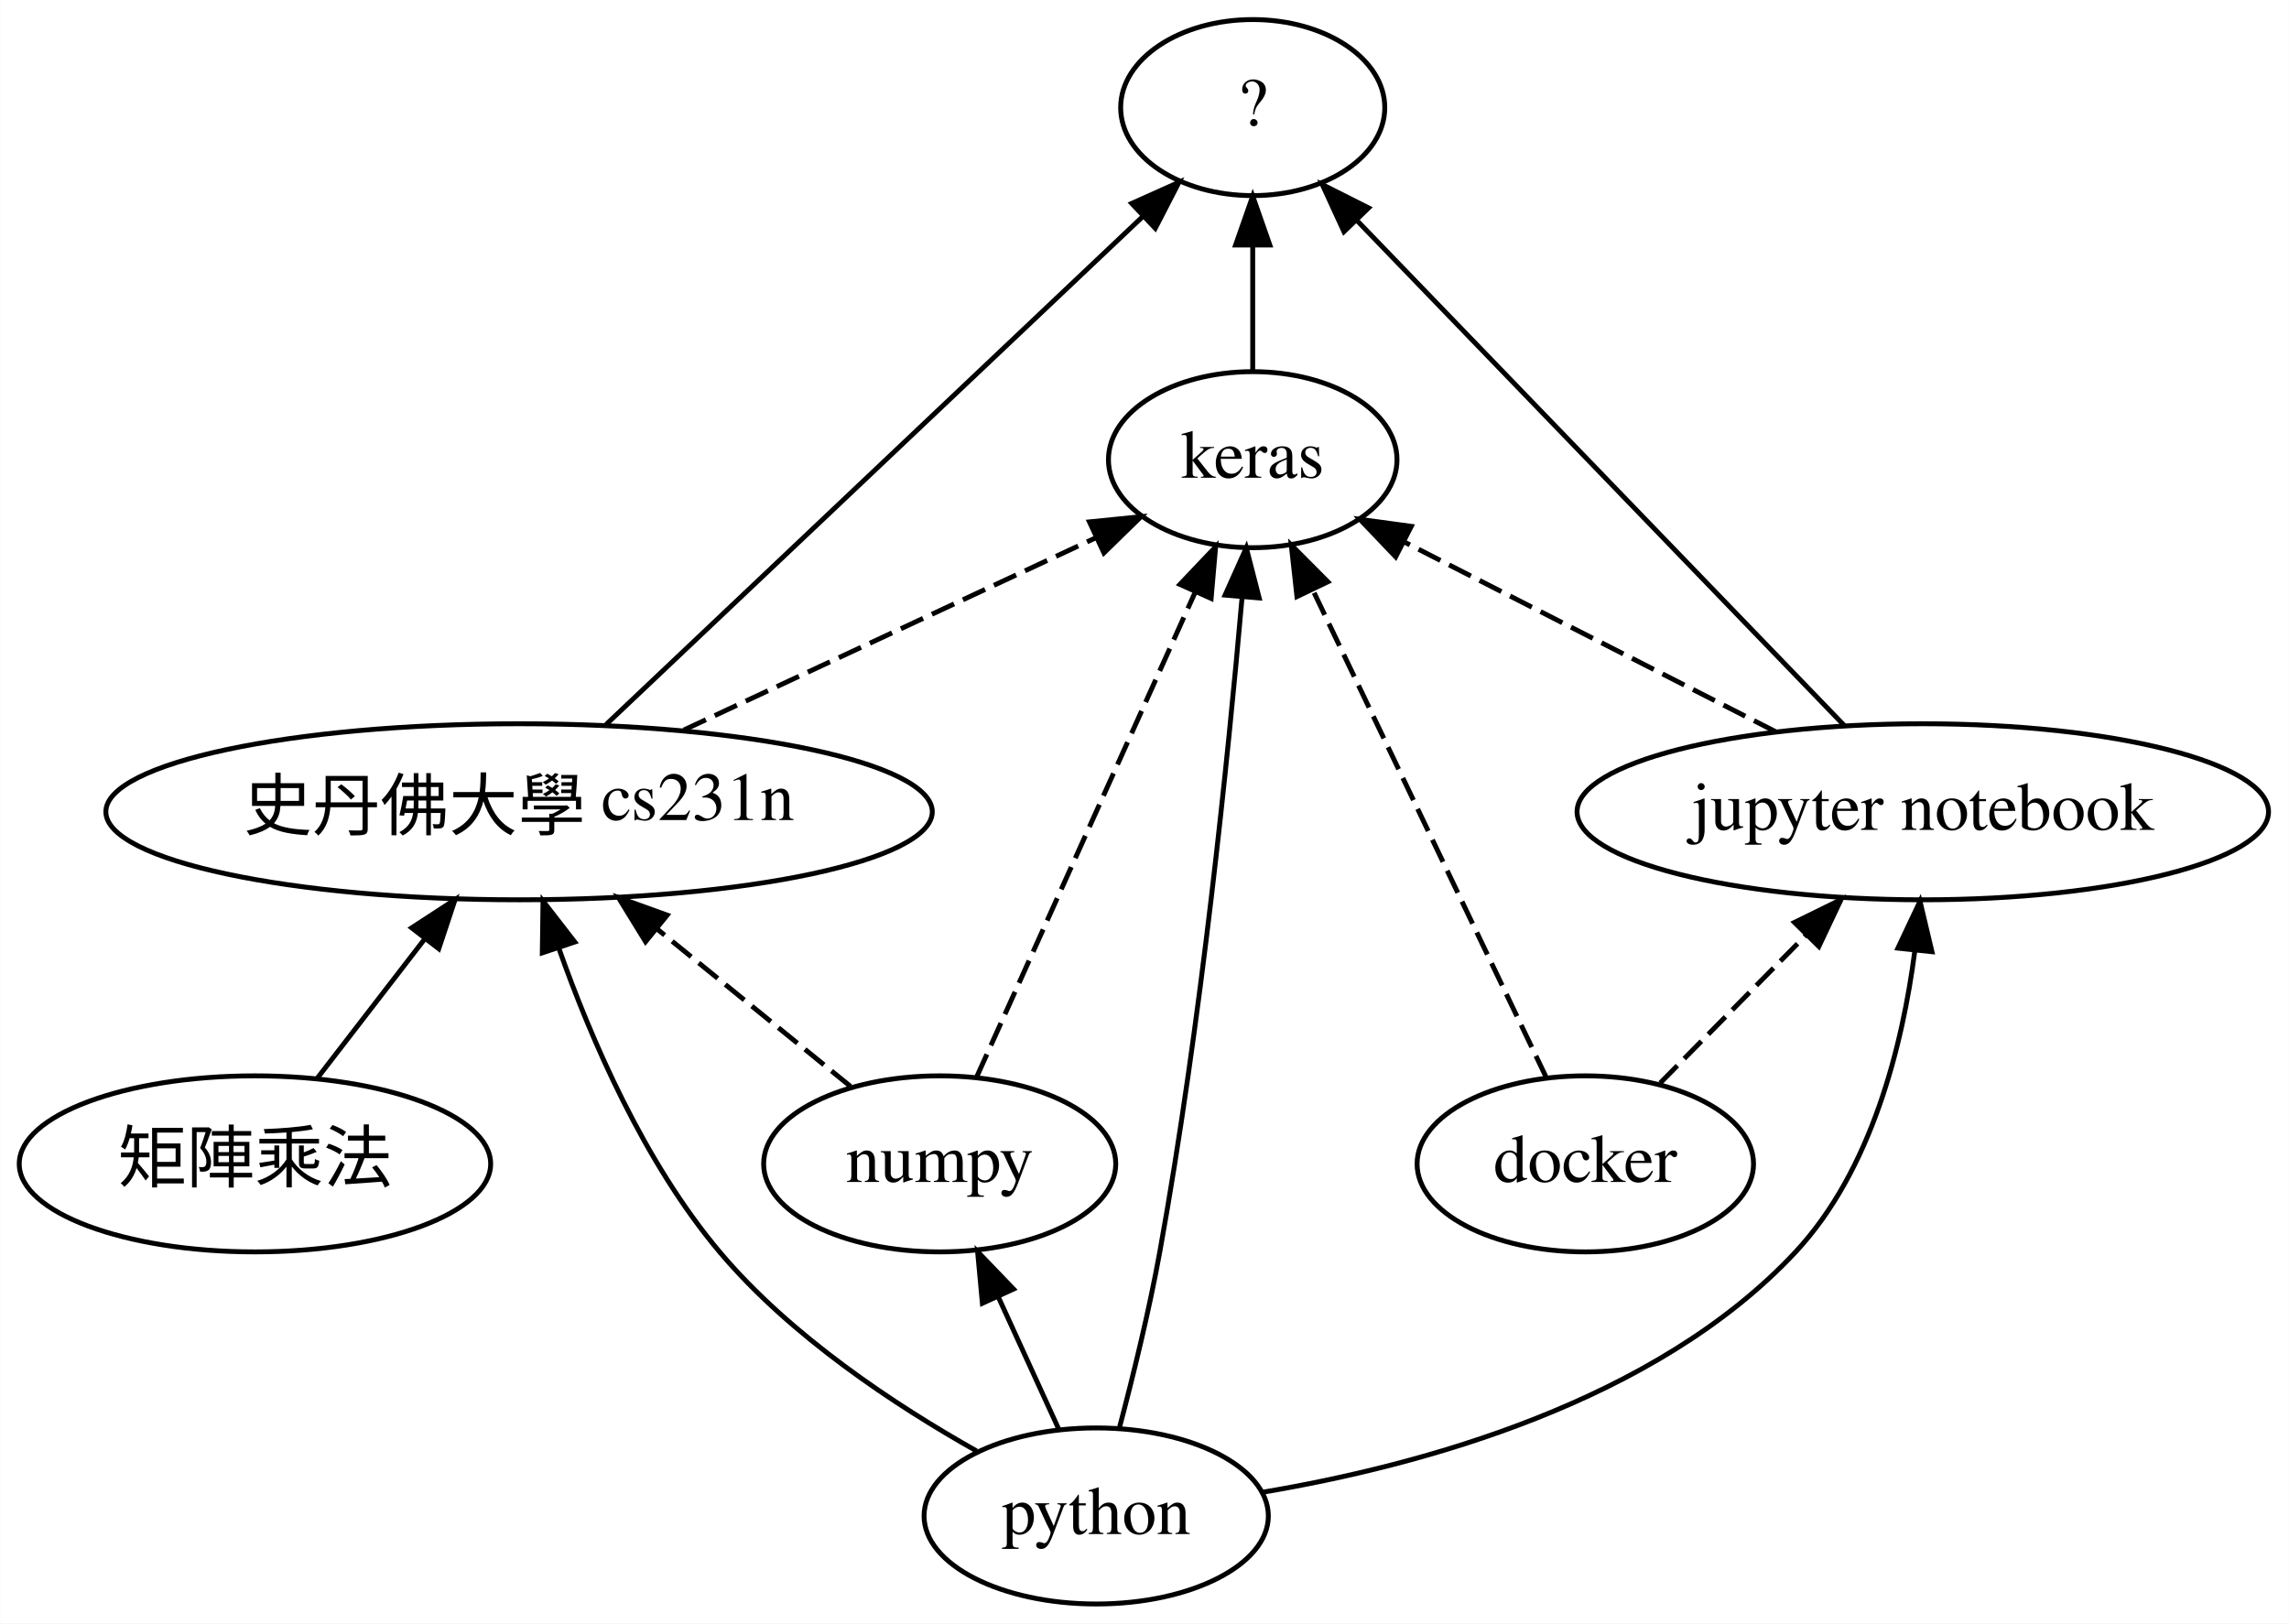
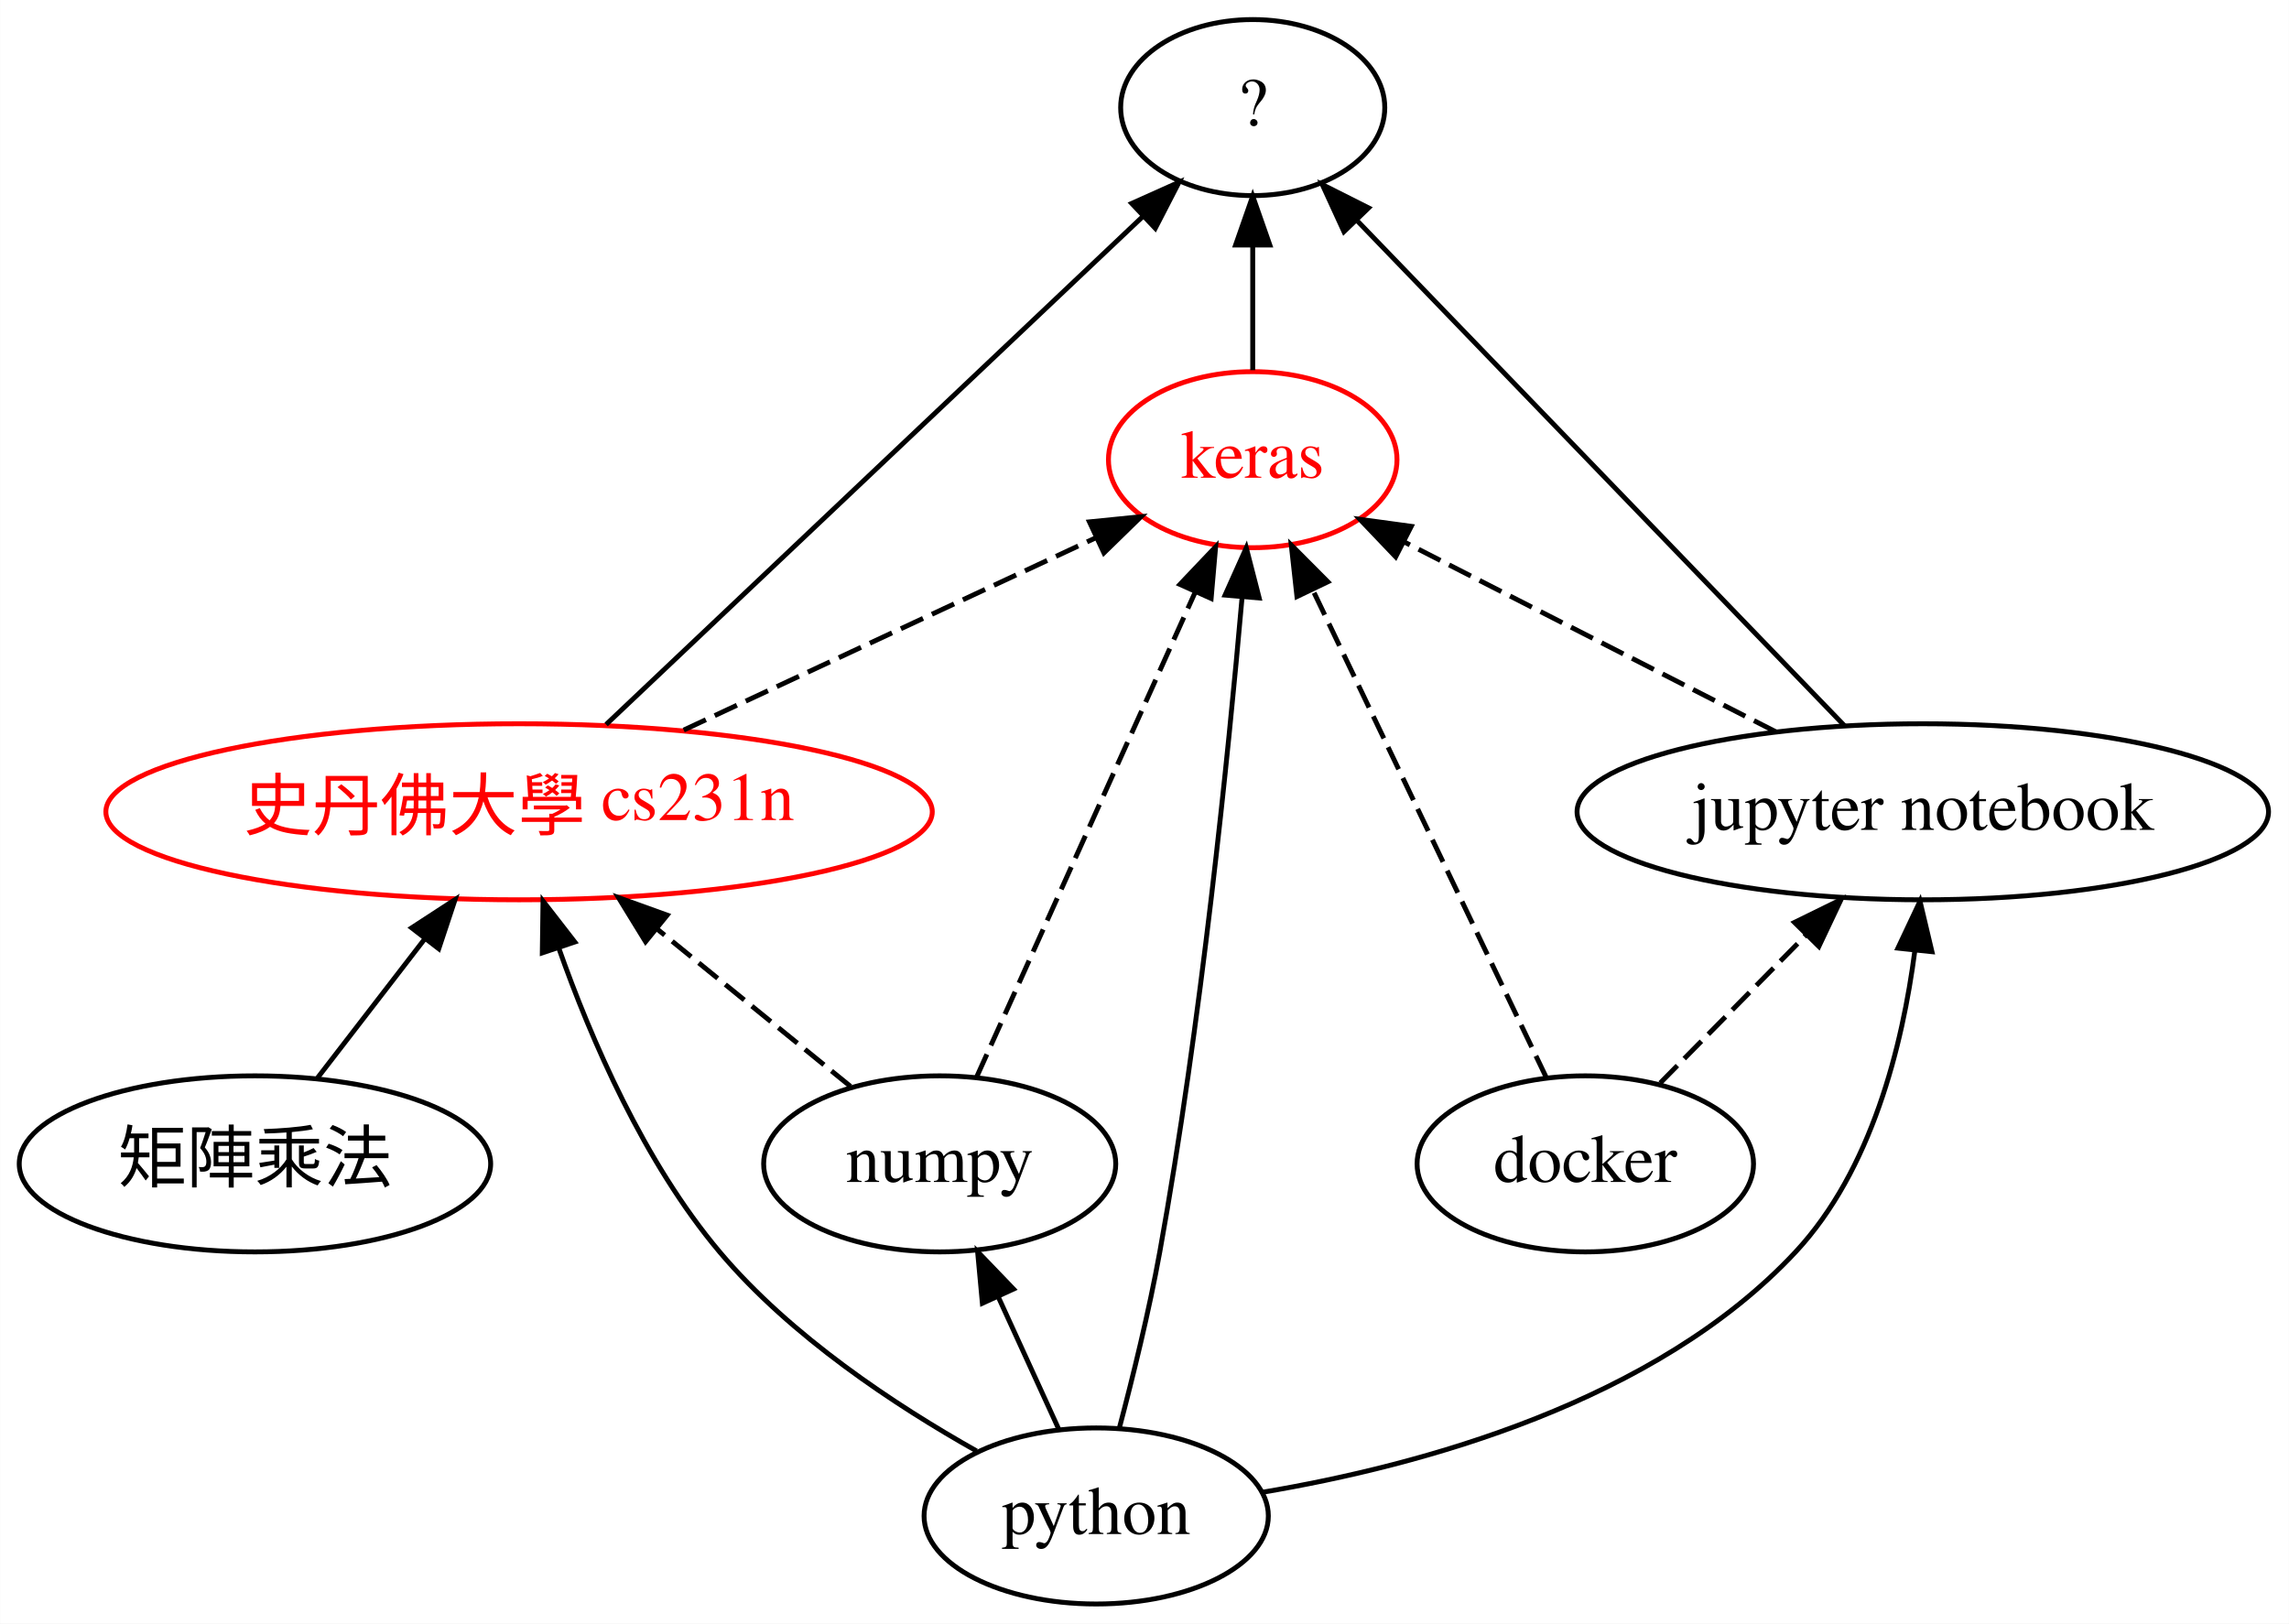
<svg xmlns="http://www.w3.org/2000/svg" width="468pt" height="332pt" viewBox="0.00 0.00 467.94 332.00">
  <g id="graph0" class="graph" transform="scale(1 1) rotate(0) translate(4 328)">
    <polygon fill="white" stroke="none" points="-4,4 -4,-328 463.939,-328 463.939,4 -4,4" />
    <g id="node1" class="node">
      <ellipse fill="none" stroke="black" cx="220.096" cy="-18" rx="35.194" ry="18" />
      <text text-anchor="middle" x="220.096" y="-14.3" font-family="Times,serif" font-size="14.00">python</text>
    </g>
    <g id="node3" class="node">
      <ellipse fill="none" stroke="black" cx="389.096" cy="-162" rx="70.688" ry="18" />
      <text text-anchor="middle" x="389.096" y="-158.3" font-family="Times,serif" font-size="14.00">jupyter notebook</text>
    </g>
    <g id="edge1" class="edge">
      <path fill="none" stroke="black" d="M254.075,-22.846C286.489,-28.295 334.489,-41.295 363.096,-72 378.65,-88.695 384.951,-114.188 387.476,-133.618" />
      <polygon fill="black" stroke="black" points="384.009,-134.111 388.526,-143.695 390.971,-133.386 384.009,-134.111" />
    </g>
    <g id="node5" class="node">
-       <ellipse fill="none" stroke="black" cx="102.096" cy="-162" rx="84.485" ry="18" />
-       <text text-anchor="middle" x="102.096" y="-158.3" font-family="Times,serif" font-size="14.00">史丹佛大學 cs231n</text>
+       <ellipse fill="none" stroke="red" cx="102.096" cy="-162" rx="84.485" ry="18" />
+       <text text-anchor="middle" x="102.096" y="-158.3" font-family="Times,serif" font-size="14.00" fill="red">史丹佛大學 cs231n</text>
    </g>
    <g id="edge6" class="edge">
      <path fill="none" stroke="black" d="M195.651,-31.279C179.077,-40.602 157.625,-54.744 143.096,-72 127.678,-90.311 116.822,-115.381 110.171,-134.248" />
      <polygon fill="black" stroke="black" points="106.848,-133.15 106.991,-143.744 113.485,-135.373 106.848,-133.15" />
    </g>
    <g id="node6" class="node">
-       <ellipse fill="none" stroke="black" cx="252.096" cy="-234" rx="29.497" ry="18" />
-       <text text-anchor="middle" x="252.096" y="-230.3" font-family="Times,serif" font-size="14.00">keras</text>
+       <ellipse fill="none" stroke="red" cx="252.096" cy="-234" rx="29.497" ry="18" />
+       <text text-anchor="middle" x="252.096" y="-230.3" font-family="Times,serif" font-size="14.00" fill="red">keras</text>
    </g>
    <g id="edge2" class="edge">
      <path fill="none" stroke="black" d="M224.85,-36.071C227.585,-46.403 230.903,-59.88 233.096,-72 241.523,-118.576 247.078,-173.438 249.897,-205.599" />
      <polygon fill="black" stroke="black" points="246.445,-206.31 250.78,-215.977 253.42,-205.716 246.445,-206.31" />
    </g>
    <g id="node7" class="node">
      <ellipse fill="none" stroke="black" cx="188.096" cy="-90" rx="35.995" ry="18" />
      <text text-anchor="middle" x="188.096" y="-86.3" font-family="Times,serif" font-size="14.00">numpy</text>
    </g>
    <g id="edge3" class="edge">
      <path fill="none" stroke="black" d="M212.512,-35.589C208.781,-43.751 204.196,-53.78 200.011,-62.935" />
      <polygon fill="black" stroke="black" points="196.822,-61.494 195.847,-72.044 203.188,-64.404 196.822,-61.494" />
    </g>
    <g id="node2" class="node">
      <ellipse fill="none" stroke="black" cx="320.096" cy="-90" rx="34.394" ry="18" />
      <text text-anchor="middle" x="320.096" y="-86.3" font-family="Times,serif" font-size="14.00">docker</text>
    </g>
    <g id="edge11" class="edge">
      <path fill="none" stroke="black" stroke-dasharray="5,2" d="M335.409,-106.535C344.141,-115.394 355.278,-126.692 365.142,-136.699" />
      <polygon fill="black" stroke="black" points="362.864,-139.373 372.376,-144.038 367.849,-134.459 362.864,-139.373" />
    </g>
    <g id="edge12" class="edge">
      <path fill="none" stroke="black" stroke-dasharray="5,2" d="M312.162,-107.567C300.39,-132.15 278.199,-178.491 264.334,-207.443" />
      <polygon fill="black" stroke="black" points="261.141,-206.008 259.979,-216.538 267.455,-209.031 261.141,-206.008" />
    </g>
    <g id="edge13" class="edge">
      <path fill="none" stroke="black" stroke-dasharray="5,2" d="M359.031,-178.362C336.562,-189.842 305.938,-205.489 283.219,-217.098" />
      <polygon fill="black" stroke="black" points="281.326,-214.134 274.013,-221.801 284.511,-220.368 281.326,-214.134" />
    </g>
    <g id="node8" class="node">
      <ellipse fill="none" stroke="black" cx="252.096" cy="-306" rx="27" ry="18" />
      <text text-anchor="middle" x="252.096" y="-302.3" font-family="Times,serif" font-size="14.00">?</text>
    </g>
    <g id="edge8" class="edge">
      <path fill="none" stroke="black" d="M373.112,-179.567C348.466,-205.113 301.152,-254.153 273.551,-282.761" />
      <polygon fill="black" stroke="black" points="270.749,-280.625 266.324,-290.252 275.786,-285.486 270.749,-280.625" />
    </g>
    <g id="node4" class="node">
      <ellipse fill="none" stroke="black" cx="48.096" cy="-90" rx="48.192" ry="18" />
      <text text-anchor="middle" x="48.096" y="-86.3" font-family="Times,serif" font-size="14.00">矩陣乘法</text>
    </g>
    <g id="edge7" class="edge">
      <path fill="none" stroke="black" d="M60.893,-107.589C67.454,-116.094 75.58,-126.628 82.876,-136.086" />
      <polygon fill="black" stroke="black" points="80.136,-138.264 89.015,-144.044 85.678,-133.988 80.136,-138.264" />
    </g>
    <g id="edge14" class="edge">
      <path fill="none" stroke="black" stroke-dasharray="5,2" d="M135.759,-178.709C160.923,-190.453 195.115,-206.409 219.915,-217.982" />
      <polygon fill="black" stroke="black" points="218.71,-221.282 229.252,-222.339 221.67,-214.939 218.71,-221.282" />
    </g>
    <g id="edge9" class="edge">
      <path fill="none" stroke="black" d="M119.892,-179.847C147.247,-205.743 199.6,-255.304 229.564,-283.67" />
      <polygon fill="black" stroke="black" points="227.358,-286.401 237.026,-290.734 232.17,-281.318 227.358,-286.401" />
    </g>
    <g id="edge10" class="edge">
      <path fill="none" stroke="black" d="M252.096,-252.303C252.096,-260.017 252.096,-269.288 252.096,-277.888" />
      <polygon fill="black" stroke="black" points="248.596,-277.896 252.096,-287.896 255.596,-277.896 248.596,-277.896" />
    </g>
    <g id="edge4" class="edge">
      <path fill="none" stroke="black" stroke-dasharray="5,2" d="M169.857,-105.845C158.343,-115.217 143.235,-127.514 130.207,-138.118" />
      <polygon fill="black" stroke="black" points="127.961,-135.434 122.415,-144.461 132.38,-140.863 127.961,-135.434" />
    </g>
    <g id="edge5" class="edge">
      <path fill="none" stroke="black" stroke-dasharray="5,2" d="M195.689,-107.847C206.707,-132.294 227.23,-177.829 240.249,-206.714" />
      <polygon fill="black" stroke="black" points="237.213,-208.496 244.513,-216.175 243.594,-205.62 237.213,-208.496" />
    </g>
  </g>
</svg>
